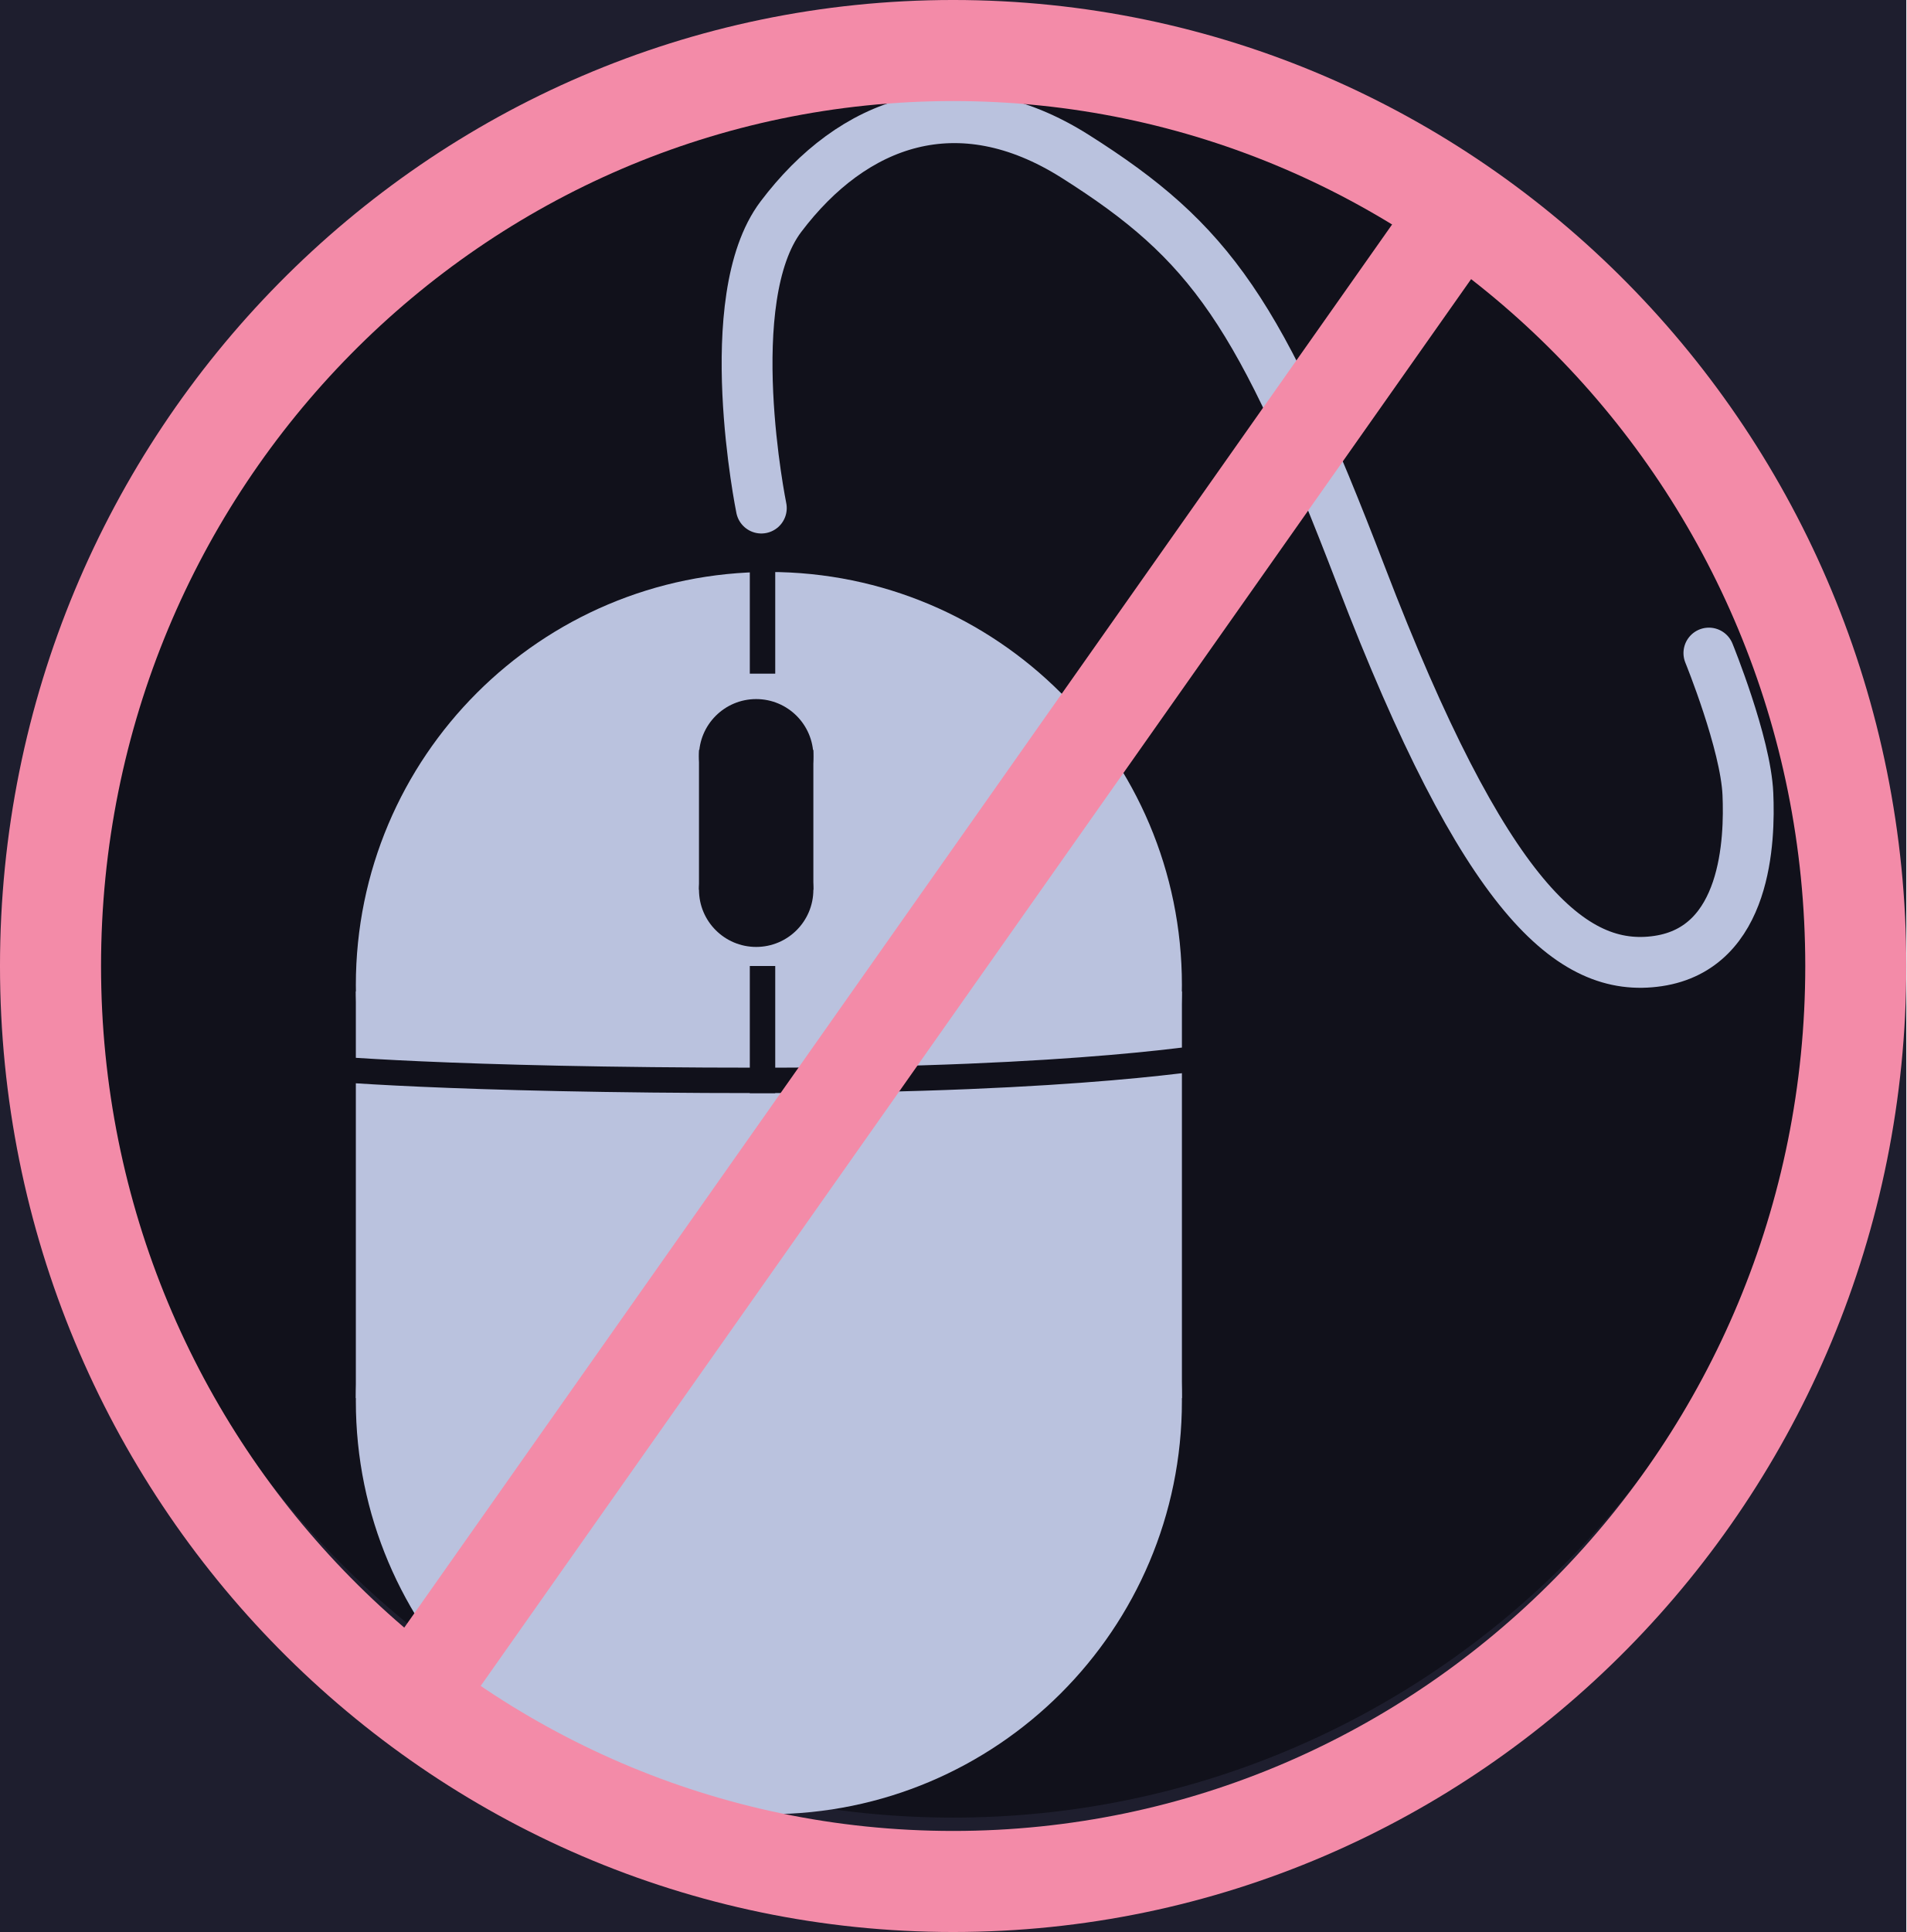
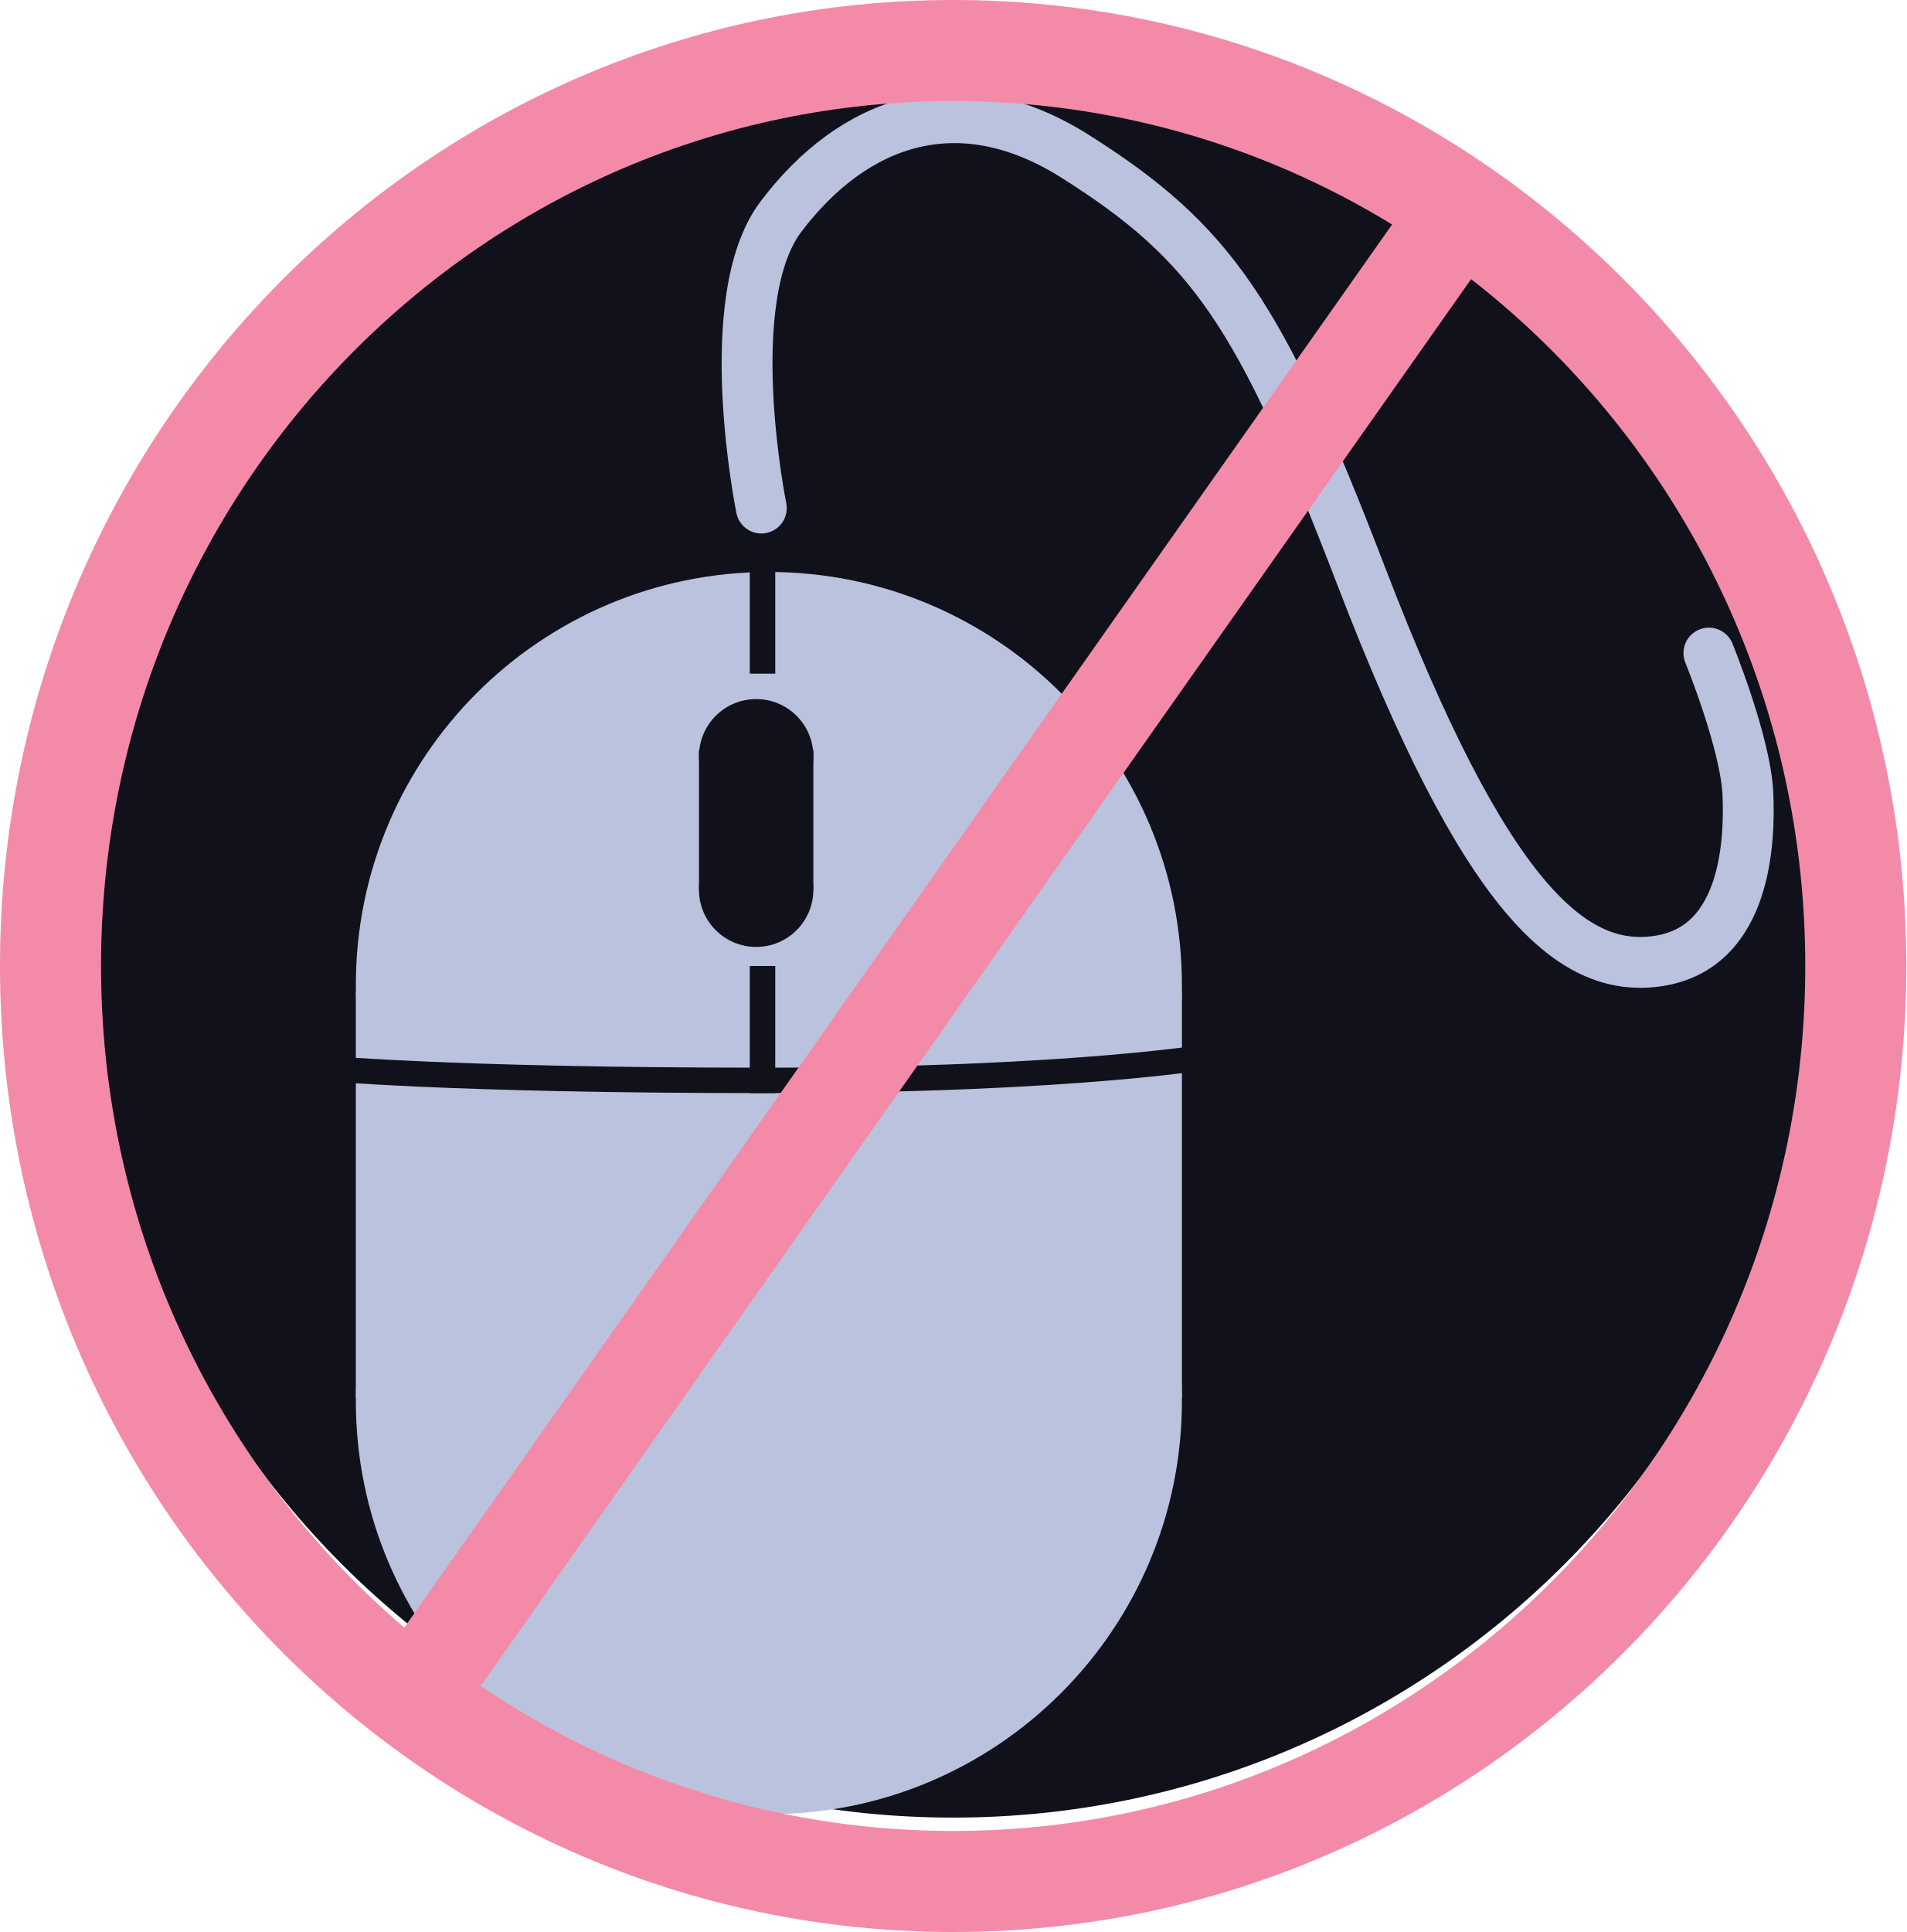
<svg xmlns="http://www.w3.org/2000/svg" version="1.1" id="svg434" width="150" height="152" viewBox="0 0 150 152">
  <defs id="defs438" />
-   <rect style="fill:#1e1e2e;fill-opacity:1;stroke:none;stroke-width:2;stroke-linecap:round;stroke-linejoin:bevel;stroke-miterlimit:10;stroke-dasharray:none;stroke-opacity:1" id="fond" width="150" height="152" x="0" y="0" />
  <circle style="fill:#11111b;fill-rule:evenodd;stroke:none;stroke-width:11.134;stroke-dasharray:none;stroke-opacity:1" id="fond-panneau" cx="75" cy="75" r="68" />
  <g id="souris">
    <circle style="fill:#bac2de;fill-opacity:1;fill-rule:evenodd;stroke:none;stroke-width:0.993" id="souris-haut" cx="60.5" cy="77.5" r="32.5" />
    <rect style="fill:#bac2de;fill-opacity:1;stroke:none;stroke-width:4;stroke-linecap:round;stroke-linejoin:bevel;stroke-miterlimit:10;stroke-dasharray:none;stroke-opacity:1" id="souris-milieu" width="65" height="32" x="28" y="78" />
    <circle style="fill:#bac2de;fill-opacity:1;fill-rule:evenodd;stroke:none;stroke-width:0.993" id="souris-bas" cx="60.5" cy="110.232" r="32.5" />
    <path style="fill:none;stroke:#bac2de;stroke-width:4;stroke-linecap:round;stroke-linejoin:miter;stroke-dasharray:none;stroke-opacity:1" d="m 59.906,39.972 c 0,0 -3.355,-16.445 1.54,-22.924 5.665,-7.498 13.936,-10.576 23.156,-4.748 10.696,6.76 14.537,12.254 22.503,33.016 9.731,25.363 16.54,31.312 23.37,30.292 6.99,-1.044 7.214,-9.554 7.06,-13.141 -0.171,-3.985 -3.069,-11.087 -3.069,-11.087" id="fil" />
  </g>
  <g id="g440">
    <circle style="fill:#11111b;fill-rule:evenodd;fill-opacity:1" id="path12866" cx="59.5" cy="59.5" r="4.5" />
    <circle style="fill:#11111b;fill-rule:evenodd;fill-opacity:1" id="path12866-6" cx="59.5" cy="70" r="4.5" />
    <rect style="fill:#11111b;fill-opacity:1;stroke:none;stroke-width:4;stroke-linecap:round;stroke-linejoin:bevel;stroke-miterlimit:10;stroke-dasharray:none;stroke-opacity:1" id="rect12895" width="9" height="11" x="55" y="59" />
    <path style="fill:none;stroke:#11111b;stroke-width:2;stroke-linecap:butt;stroke-linejoin:miter;stroke-opacity:1;stroke-dasharray:none" d="M 60,76 V 86" id="path15127" />
    <path style="fill:none;stroke:#11111b;stroke-width:2;stroke-linecap:butt;stroke-linejoin:miter;stroke-opacity:1;stroke-dasharray:none" d="M 60,53 V 43" id="path15129" />
    <path style="fill:none;stroke:#11111b;stroke-width:2;stroke-linecap:butt;stroke-linejoin:miter;stroke-opacity:1;stroke-dasharray:none" d="m 25,84 c 0,0 10,1 35,1 25,0 36,-2 36,-2" id="path15131" />
  </g>
  <g id="panneau">
    <ellipse style="fill:none;fill-rule:evenodd;stroke:#f38ba8;stroke-width:7.951;stroke-dasharray:none;stroke-opacity:1" id="contour" cx="75" cy="76" rx="71.025" ry="72.025" />
    <path style="fill:none;stroke:#f38ba8;stroke-width:7.559;stroke-linecap:butt;stroke-linejoin:miter;stroke-dasharray:none;stroke-opacity:1" d="M 32.468,133.682 115.22,16.157" id="trait" />
  </g>
</svg>
